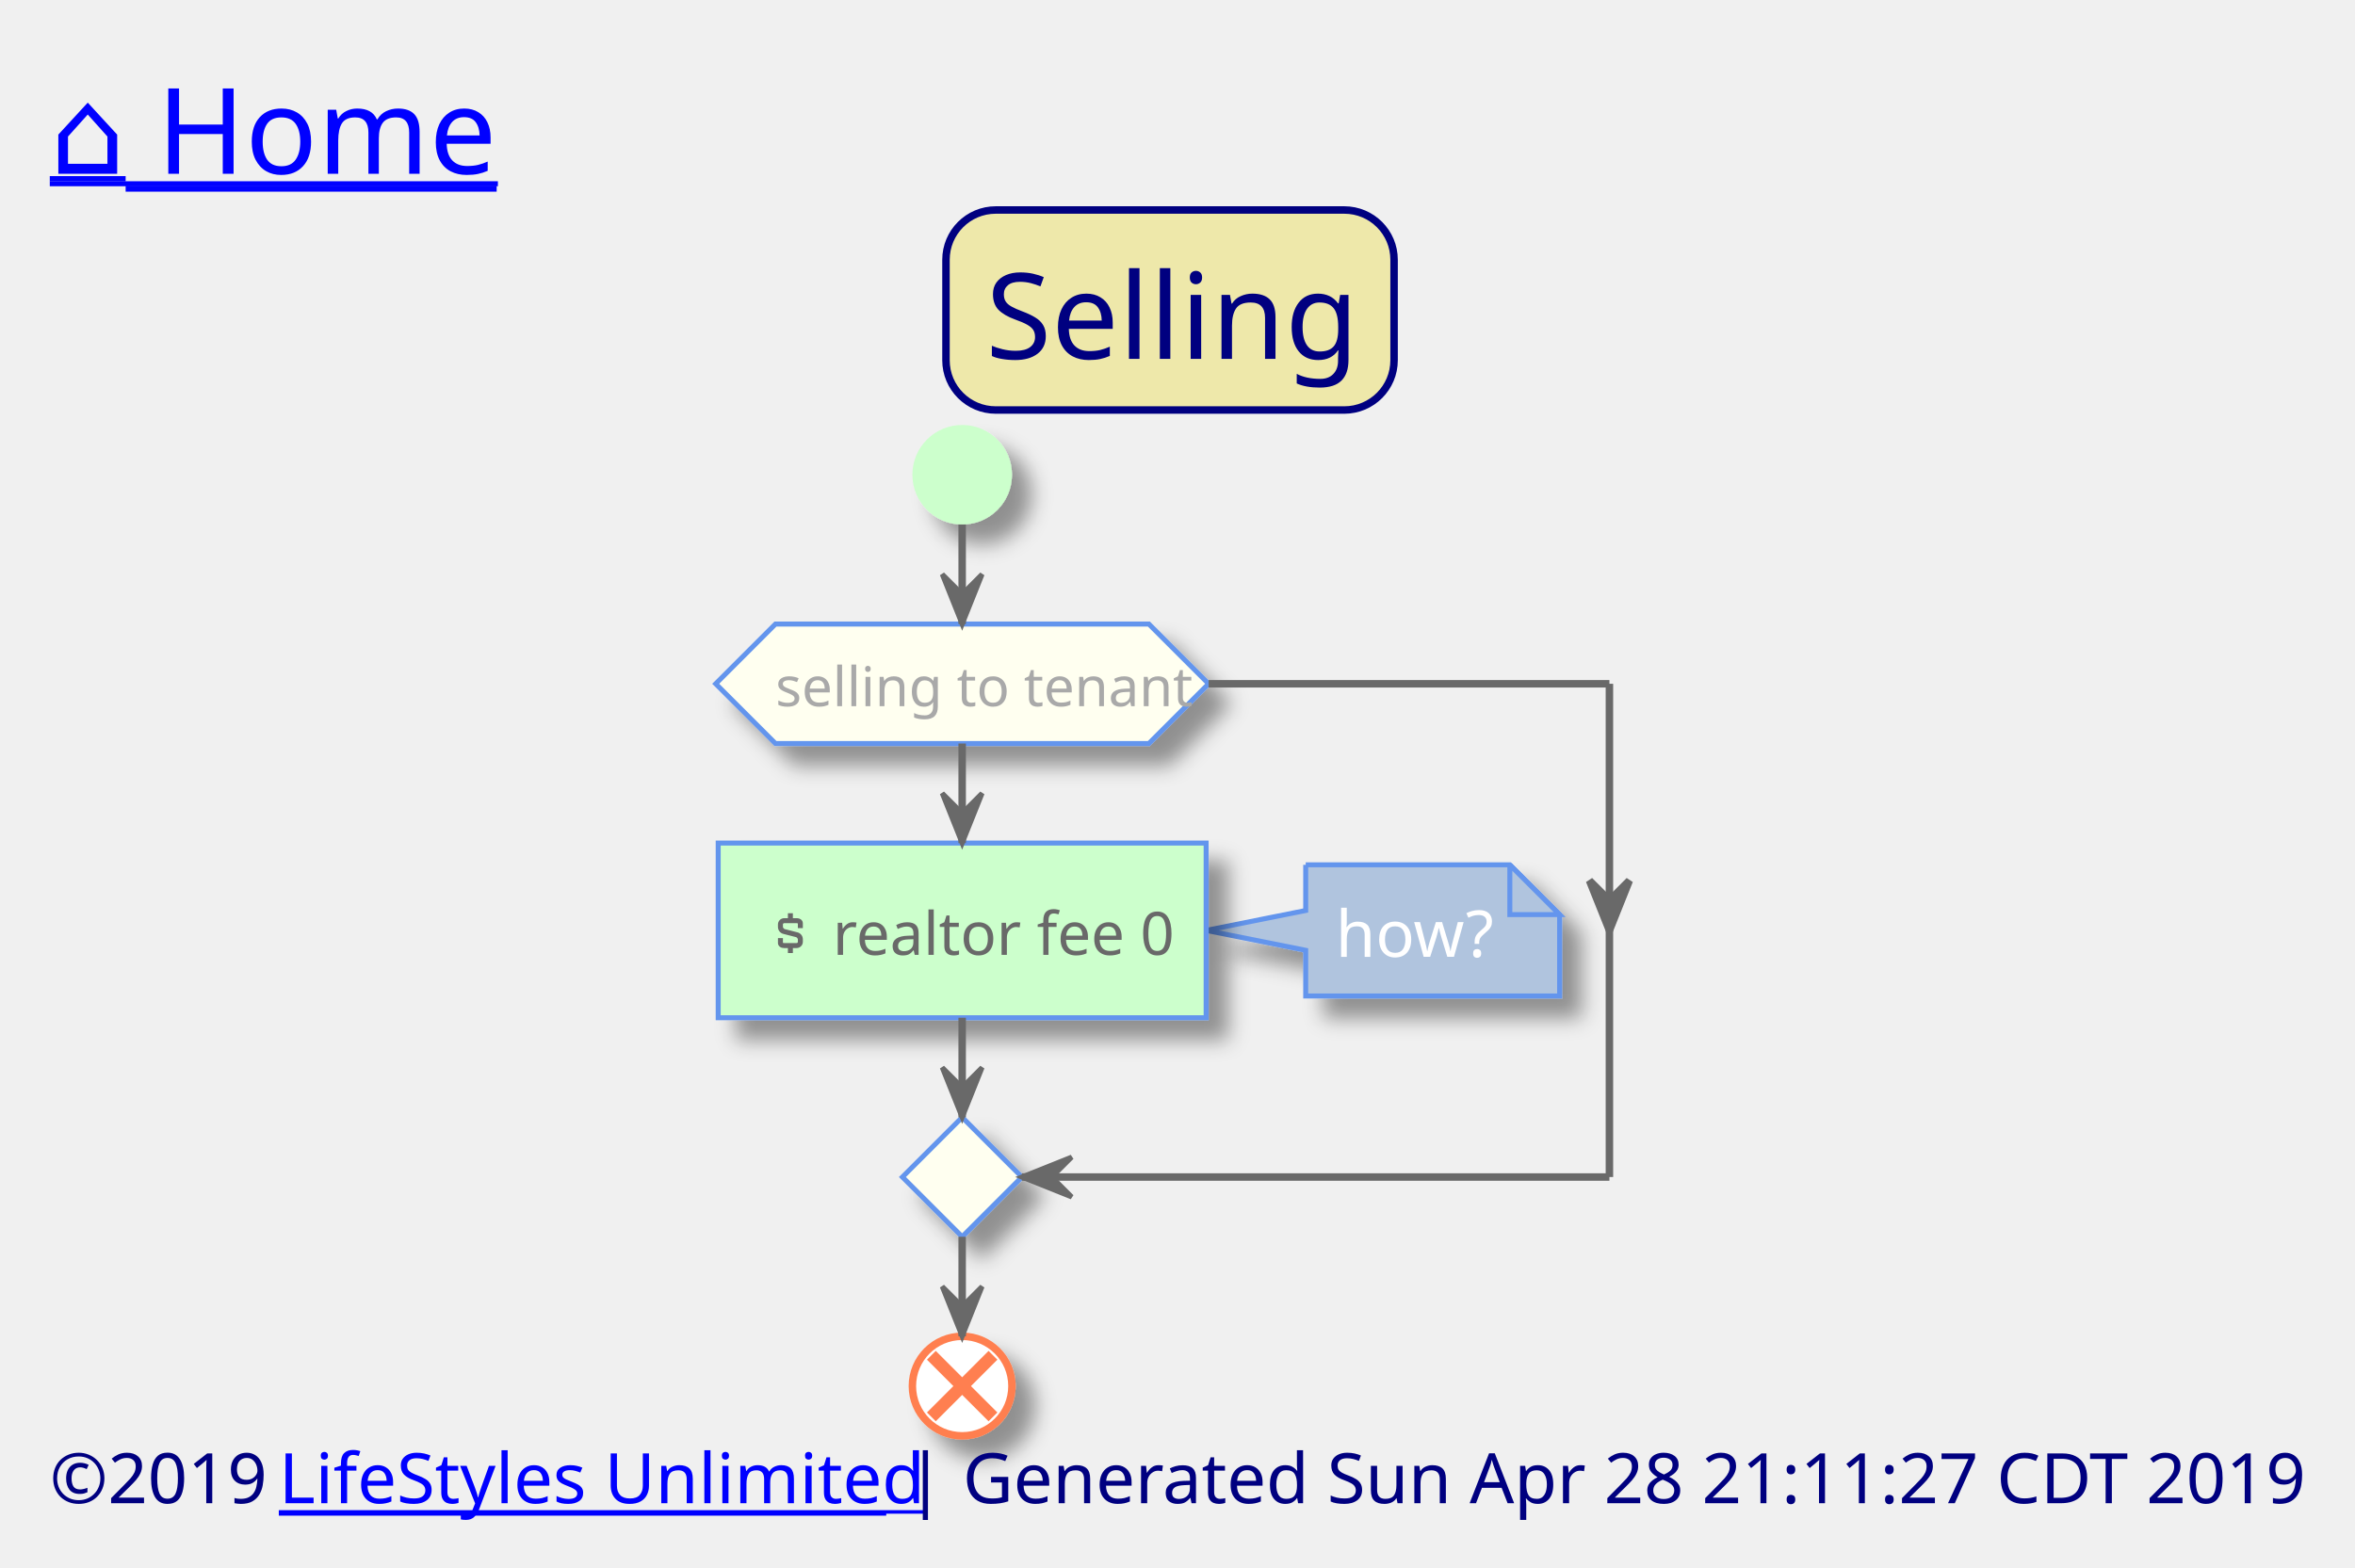
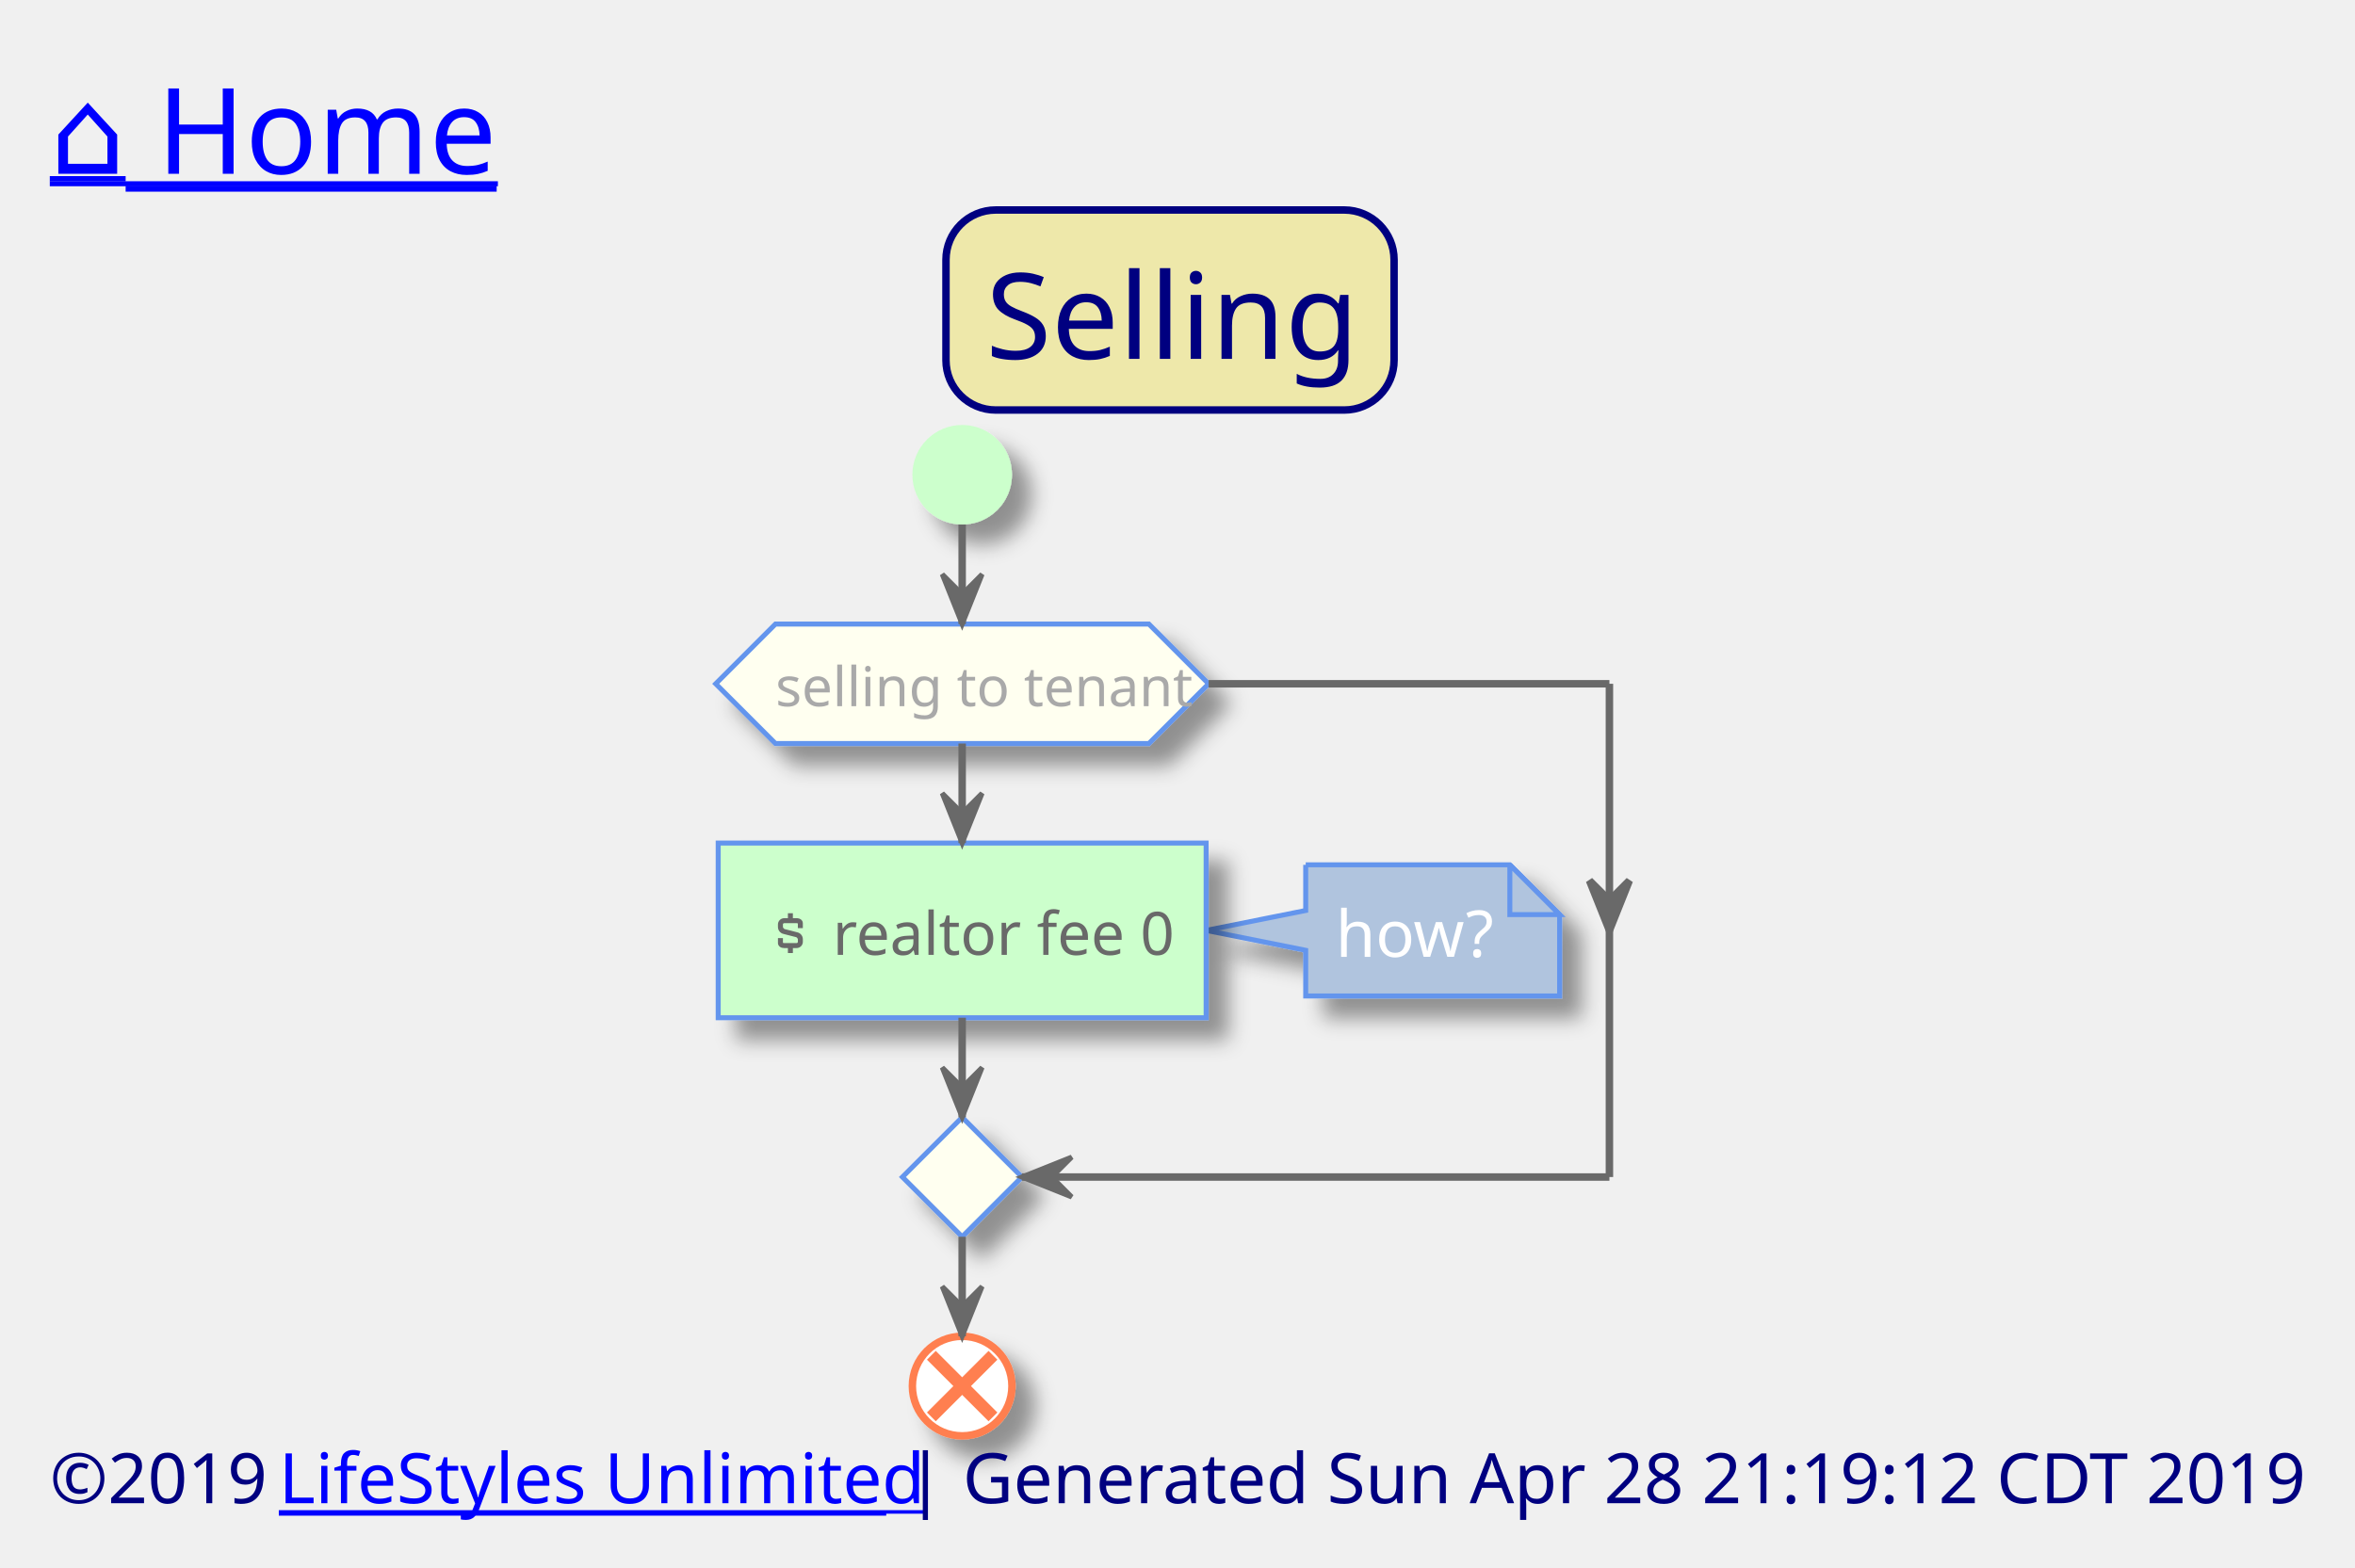
<svg xmlns="http://www.w3.org/2000/svg" xmlns:xlink="http://www.w3.org/1999/xlink" contentScriptType="application/ecmascript" contentStyleType="text/css" height="315px" preserveAspectRatio="none" style="width:473px;height:315px;" version="1.1" viewBox="0 0 473 315" width="473px" zoomAndPan="magnify">
  <defs>
    <style type="text/css">path:hover { stroke: #0000FF !important;}</style>
-     <filter height="300%" id="f104twqiaejjps" width="300%" x="-1" y="-1">
+     <filter height="300%" id="f1rr4exixigy4c" width="300%" x="-1" y="-1">
      <feGaussianBlur result="blurOut" stdDeviation="2.0" />
      <feColorMatrix in="blurOut" result="blurOut2" type="matrix" values="0 0 0 0 0 0 0 0 0 0 0 0 0 0 0 0 0 0 .4 0" />
      <feOffset dx="4.0" dy="4.0" in="blurOut2" result="blurOut3" />
      <feBlend in="SourceGraphic" in2="blurOut3" mode="normal" />
    </filter>
  </defs>
  <g>
    <a target="_top" xlink:actuate="onRequest" xlink:href="../index.svg?sanitize=true" xlink:show="new" xlink:title="../index.svg?sanitize=true" xlink:type="simple">
      <text fill="#0000FF" font-family="sans-serif" font-size="24" lengthAdjust="spacingAndGlyphs" text-decoration="underline" textLength="90" x="10" y="34.914">⌂ Home</text>
      <line style="stroke: #0000FF; stroke-width: 1.0;" x1="10" x2="100" y1="36.914" y2="36.914" />
    </a>
    <rect fill="#EEE8AA" height="40.188" rx="10" ry="10" style="stroke: #000080; stroke-width: 1.5;" width="90" x="190" y="42.188" />
    <text fill="#000080" font-family="sans-serif" font-size="24" lengthAdjust="spacingAndGlyphs" textLength="74" x="198" y="72.102">Selling</text>
-     <ellipse cx="193.25" cy="95.375" fill="#CCFFCC" filter="url(#f104twqiaejjps)" rx="10" ry="10" style="stroke: none; stroke-width: 1.0;" />
-     <path d="M262.25,173.746 L262.25,182.922 L242.25,186.922 L262.25,190.922 L262.25,200.098 A0,0 0 0 0 262.25,200.098 L313.25,200.098 A0,0 0 0 0 313.25,200.098 L313.25,183.746 L303.25,173.746 L262.25,173.746 A0,0 0 0 0 262.25,173.746 " fill="#B0C4DE" filter="url(#f104twqiaejjps)" style="stroke: #6495ED; stroke-width: 1.0;" />
+     <ellipse cx="193.25" cy="95.375" fill="#CCFFCC" filter="url(#f1rr4exixigy4c)" rx="10" ry="10" style="stroke: none; stroke-width: 1.0;" />
+     <path d="M262.25,173.746 L262.25,182.922 L242.25,186.922 L262.25,190.922 L262.25,200.098 A0,0 0 0 0 262.25,200.098 L313.25,200.098 A0,0 0 0 0 313.25,200.098 L313.25,183.746 L303.25,173.746 L262.25,173.746 A0,0 0 0 0 262.25,173.746 " fill="#B0C4DE" filter="url(#f1rr4exixigy4c)" style="stroke: #6495ED; stroke-width: 1.0;" />
    <path d="M303.25,173.746 L303.25,183.746 L313.25,183.746 L303.25,173.746 " fill="#B0C4DE" style="stroke: #6495ED; stroke-width: 1.0;" />
    <text fill="#FFFFFF" font-family="sans-serif" font-size="13" lengthAdjust="spacingAndGlyphs" textLength="30" x="268.25" y="192.241">how?</text>
-     <rect fill="#CCFFCC" filter="url(#f104twqiaejjps)" height="35.094" style="stroke: #6495ED; stroke-width: 1.0;" width="98" x="144.25" y="169.375" />
+     <rect fill="#CCFFCC" filter="url(#f1rr4exixigy4c)" height="35.094" style="stroke: #6495ED; stroke-width: 1.0;" width="98" x="144.25" y="169.375" />
    <path d="M158.25,183.469 L158.25,184.469 L157.5,184.469 C156.814,184.469 156.25,185.033 156.25,185.719 L156.25,186.219 C156.25,186.897 156.687,187.461 157.344,187.625 L159.907,188.281 C160.05,188.317 160.251,188.577 160.251,188.719 L160.251,189.219 C160.251,189.353 160.135,189.469 160.001,189.469 L157.501,189.469 C157.385,189.469 157.289,189.432 157.251,189.406 L157.251,188.468 L156.251,188.468 L156.251,189.468 C156.251,189.81 156.454,190.095 156.689,190.249 C156.923,190.404 157.207,190.468 157.502,190.468 L158.252,190.468 L158.252,191.468 L159.252,191.468 L159.252,190.468 L160.002,190.468 C160.688,190.468 161.252,189.904 161.252,189.218 L161.252,188.718 C161.252,188.04 160.815,187.476 160.158,187.312 L157.595,186.656 C157.452,186.62 157.251,186.36 157.251,186.218 L157.251,185.718 C157.251,185.584 157.367,185.468 157.501,185.468 L160.001,185.468 C160.117,185.468 160.213,185.505 160.251,185.531 L160.251,186.469 L161.251,186.469 L161.251,185.469 C161.251,185.127 161.048,184.842 160.813,184.688 C160.579,184.533 160.295,184.469 160,184.469 L159.25,184.469 L159.25,183.469 L158.25,183.469 " fill="#696969" style="stroke: ; stroke-width: 0.0; stroke-dasharray: ;" />
    <text fill="#696969" font-family="sans-serif" font-size="12" lengthAdjust="spacingAndGlyphs" textLength="65" x="167.25" y="191.832">realtor fee 0</text>
-     <polygon fill="#FFFFF0" filter="url(#f104twqiaejjps)" points="155.75,125.375,230.75,125.375,242.75,137.375,230.75,149.375,155.75,149.375,143.75,137.375,155.75,125.375" style="stroke: #6495ED; stroke-width: 1.0;" />
+     <polygon fill="#FFFFF0" filter="url(#f1rr4exixigy4c)" points="155.75,125.375,230.75,125.375,242.75,137.375,230.75,149.375,155.75,149.375,143.75,137.375,155.75,125.375" style="stroke: #6495ED; stroke-width: 1.0;" />
    <text fill="#A9A9A9" font-family="sans-serif" font-size="11" lengthAdjust="spacingAndGlyphs" textLength="75" x="155.75" y="141.876">selling to tenant</text>
-     <polygon fill="#FFFFF0" filter="url(#f104twqiaejjps)" points="193.25,224.469,205.25,236.469,193.25,248.469,181.25,236.469,193.25,224.469" style="stroke: #6495ED; stroke-width: 1.0;" />
-     <ellipse cx="193.25" cy="278.469" fill="#FFFFFF" filter="url(#f104twqiaejjps)" rx="10" ry="10" style="stroke: #FF7F50; stroke-width: 1.5;" />
+     <polygon fill="#FFFFF0" filter="url(#f1rr4exixigy4c)" points="193.25,224.469,205.25,236.469,193.25,248.469,181.25,236.469,193.25,224.469" style="stroke: #6495ED; stroke-width: 1.0;" />
+     <ellipse cx="193.25" cy="278.469" fill="#FFFFFF" filter="url(#f1rr4exixigy4c)" rx="10" ry="10" style="stroke: #FF7F50; stroke-width: 1.5;" />
    <line style="stroke: #FF7F50; stroke-width: 2.5;" x1="187.063" x2="199.437" y1="272.282" y2="284.656" />
    <line style="stroke: #FF7F50; stroke-width: 2.5;" x1="199.437" x2="187.063" y1="272.282" y2="284.656" />
    <line style="stroke: #696969; stroke-width: 1.5;" x1="193.25" x2="193.25" y1="149.375" y2="169.375" />
    <polygon fill="#696969" points="189.25,159.375,193.25,169.375,197.25,159.375,193.25,163.375" style="stroke: #696969; stroke-width: 1.0;" />
    <line style="stroke: #696969; stroke-width: 1.5;" x1="242.75" x2="323.25" y1="137.375" y2="137.375" />
    <polygon fill="#696969" points="319.25,176.922,323.25,186.922,327.25,176.922,323.25,180.922" style="stroke: #696969; stroke-width: 1.5;" />
    <line style="stroke: #696969; stroke-width: 1.5;" x1="323.25" x2="323.25" y1="137.375" y2="236.469" />
    <line style="stroke: #696969; stroke-width: 1.5;" x1="323.25" x2="205.25" y1="236.469" y2="236.469" />
    <polygon fill="#696969" points="215.25,232.469,205.25,236.469,215.25,240.469,211.25,236.469" style="stroke: #696969; stroke-width: 1.0;" />
    <line style="stroke: #696969; stroke-width: 1.5;" x1="193.25" x2="193.25" y1="204.469" y2="224.469" />
    <polygon fill="#696969" points="189.25,214.469,193.25,224.469,197.25,214.469,193.25,218.469" style="stroke: #696969; stroke-width: 1.0;" />
    <line style="stroke: #696969; stroke-width: 1.5;" x1="193.25" x2="193.25" y1="105.375" y2="125.375" />
    <polygon fill="#696969" points="189.25,115.375,193.25,125.375,197.25,115.375,193.25,119.375" style="stroke: #696969; stroke-width: 1.0;" />
    <line style="stroke: #696969; stroke-width: 1.5;" x1="193.25" x2="193.25" y1="248.469" y2="268.469" />
    <polygon fill="#696969" points="189.25,258.469,193.25,268.469,197.25,258.469,193.25,262.469" style="stroke: #696969; stroke-width: 1.0;" />
    <text fill="#000080" font-family="sans-serif" font-size="14" lengthAdjust="spacingAndGlyphs" textLength="42" x="10" y="302.002">©2019</text>
    <a target="_top" xlink:actuate="onRequest" xlink:href="http://www.lifestylesunlimited.com" xlink:show="new" xlink:title="http://www.lifestylesunlimited.com" xlink:type="simple">
      <text fill="#0000FF" font-family="sans-serif" font-size="14" lengthAdjust="spacingAndGlyphs" text-decoration="underline" textLength="122" x="56" y="302.002">LifeStyles Unlimited</text>
      <line style="stroke: #0000FF; stroke-width: 1.0;" x1="56" x2="178" y1="304.002" y2="304.002" />
    </a>
-     <text fill="#000080" font-family="sans-serif" font-size="14" lengthAdjust="spacingAndGlyphs" textLength="279" x="182" y="302.002">| Generated Sun Apr 28 21:11:27 CDT 2019</text>
+     <text fill="#000080" font-family="sans-serif" font-size="14" lengthAdjust="spacingAndGlyphs" textLength="279" x="182" y="302.002">| Generated Sun Apr 28 21:19:12 CDT 2019</text>
  </g>
</svg>
